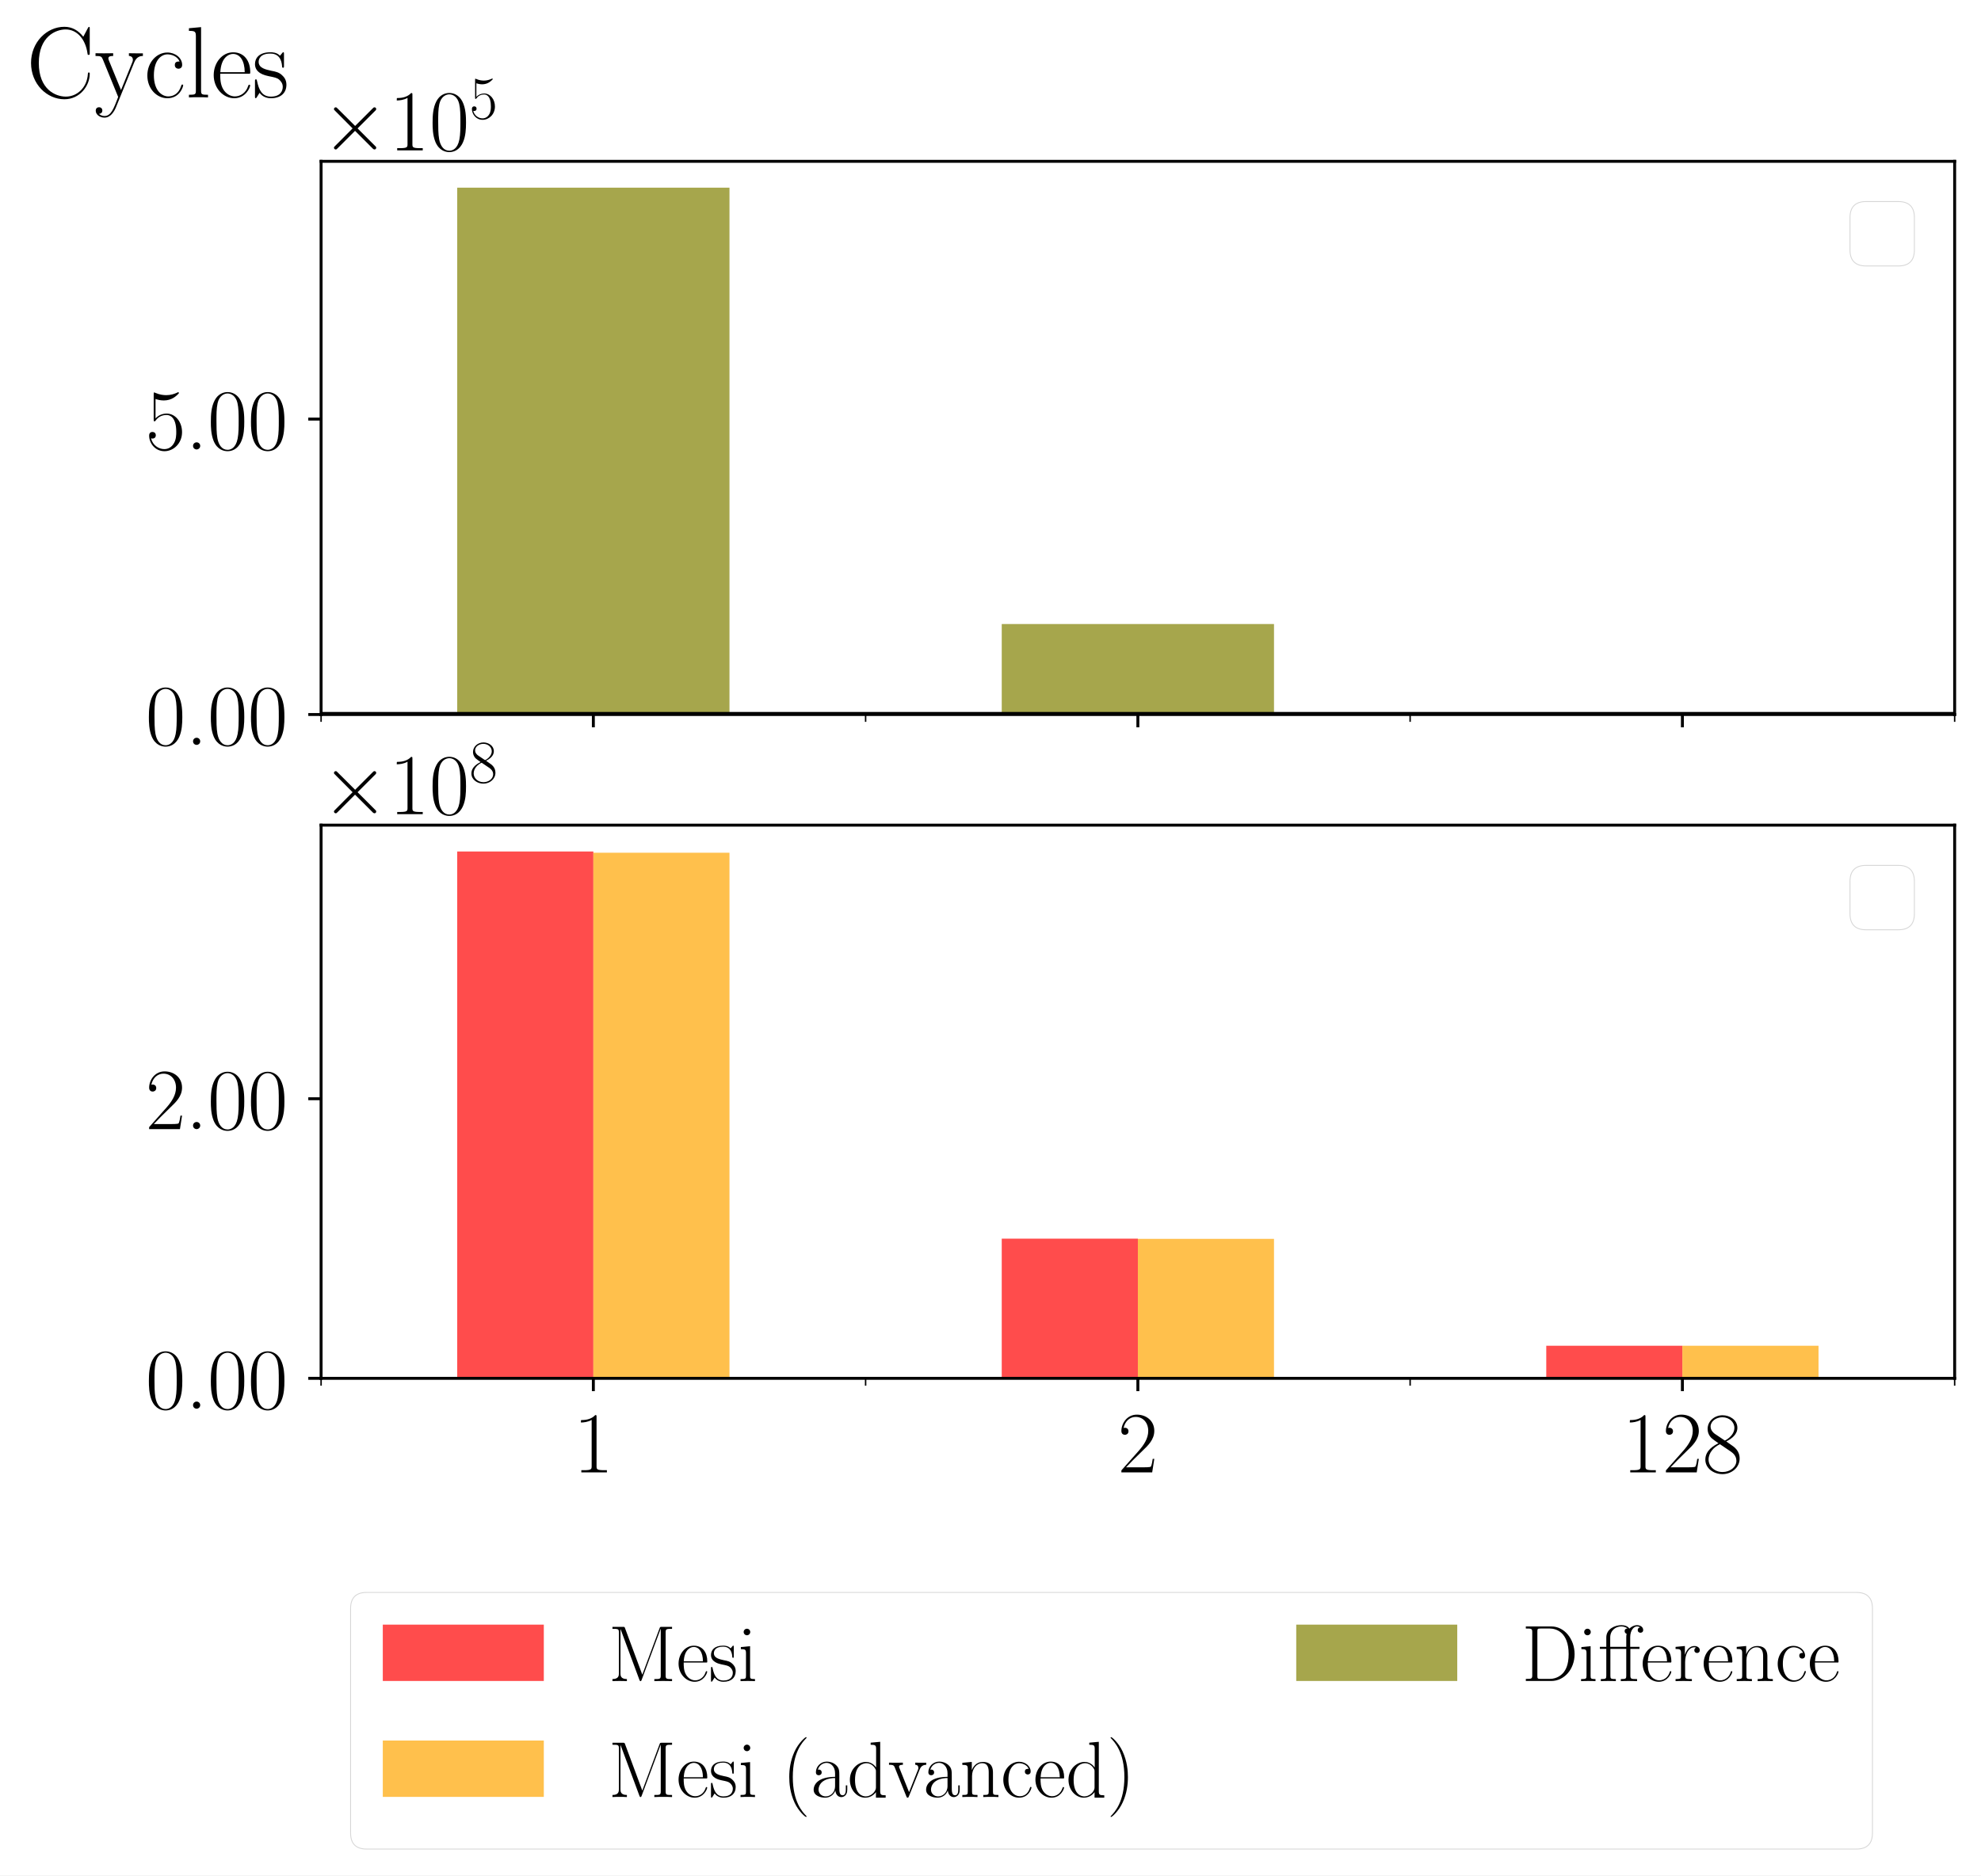
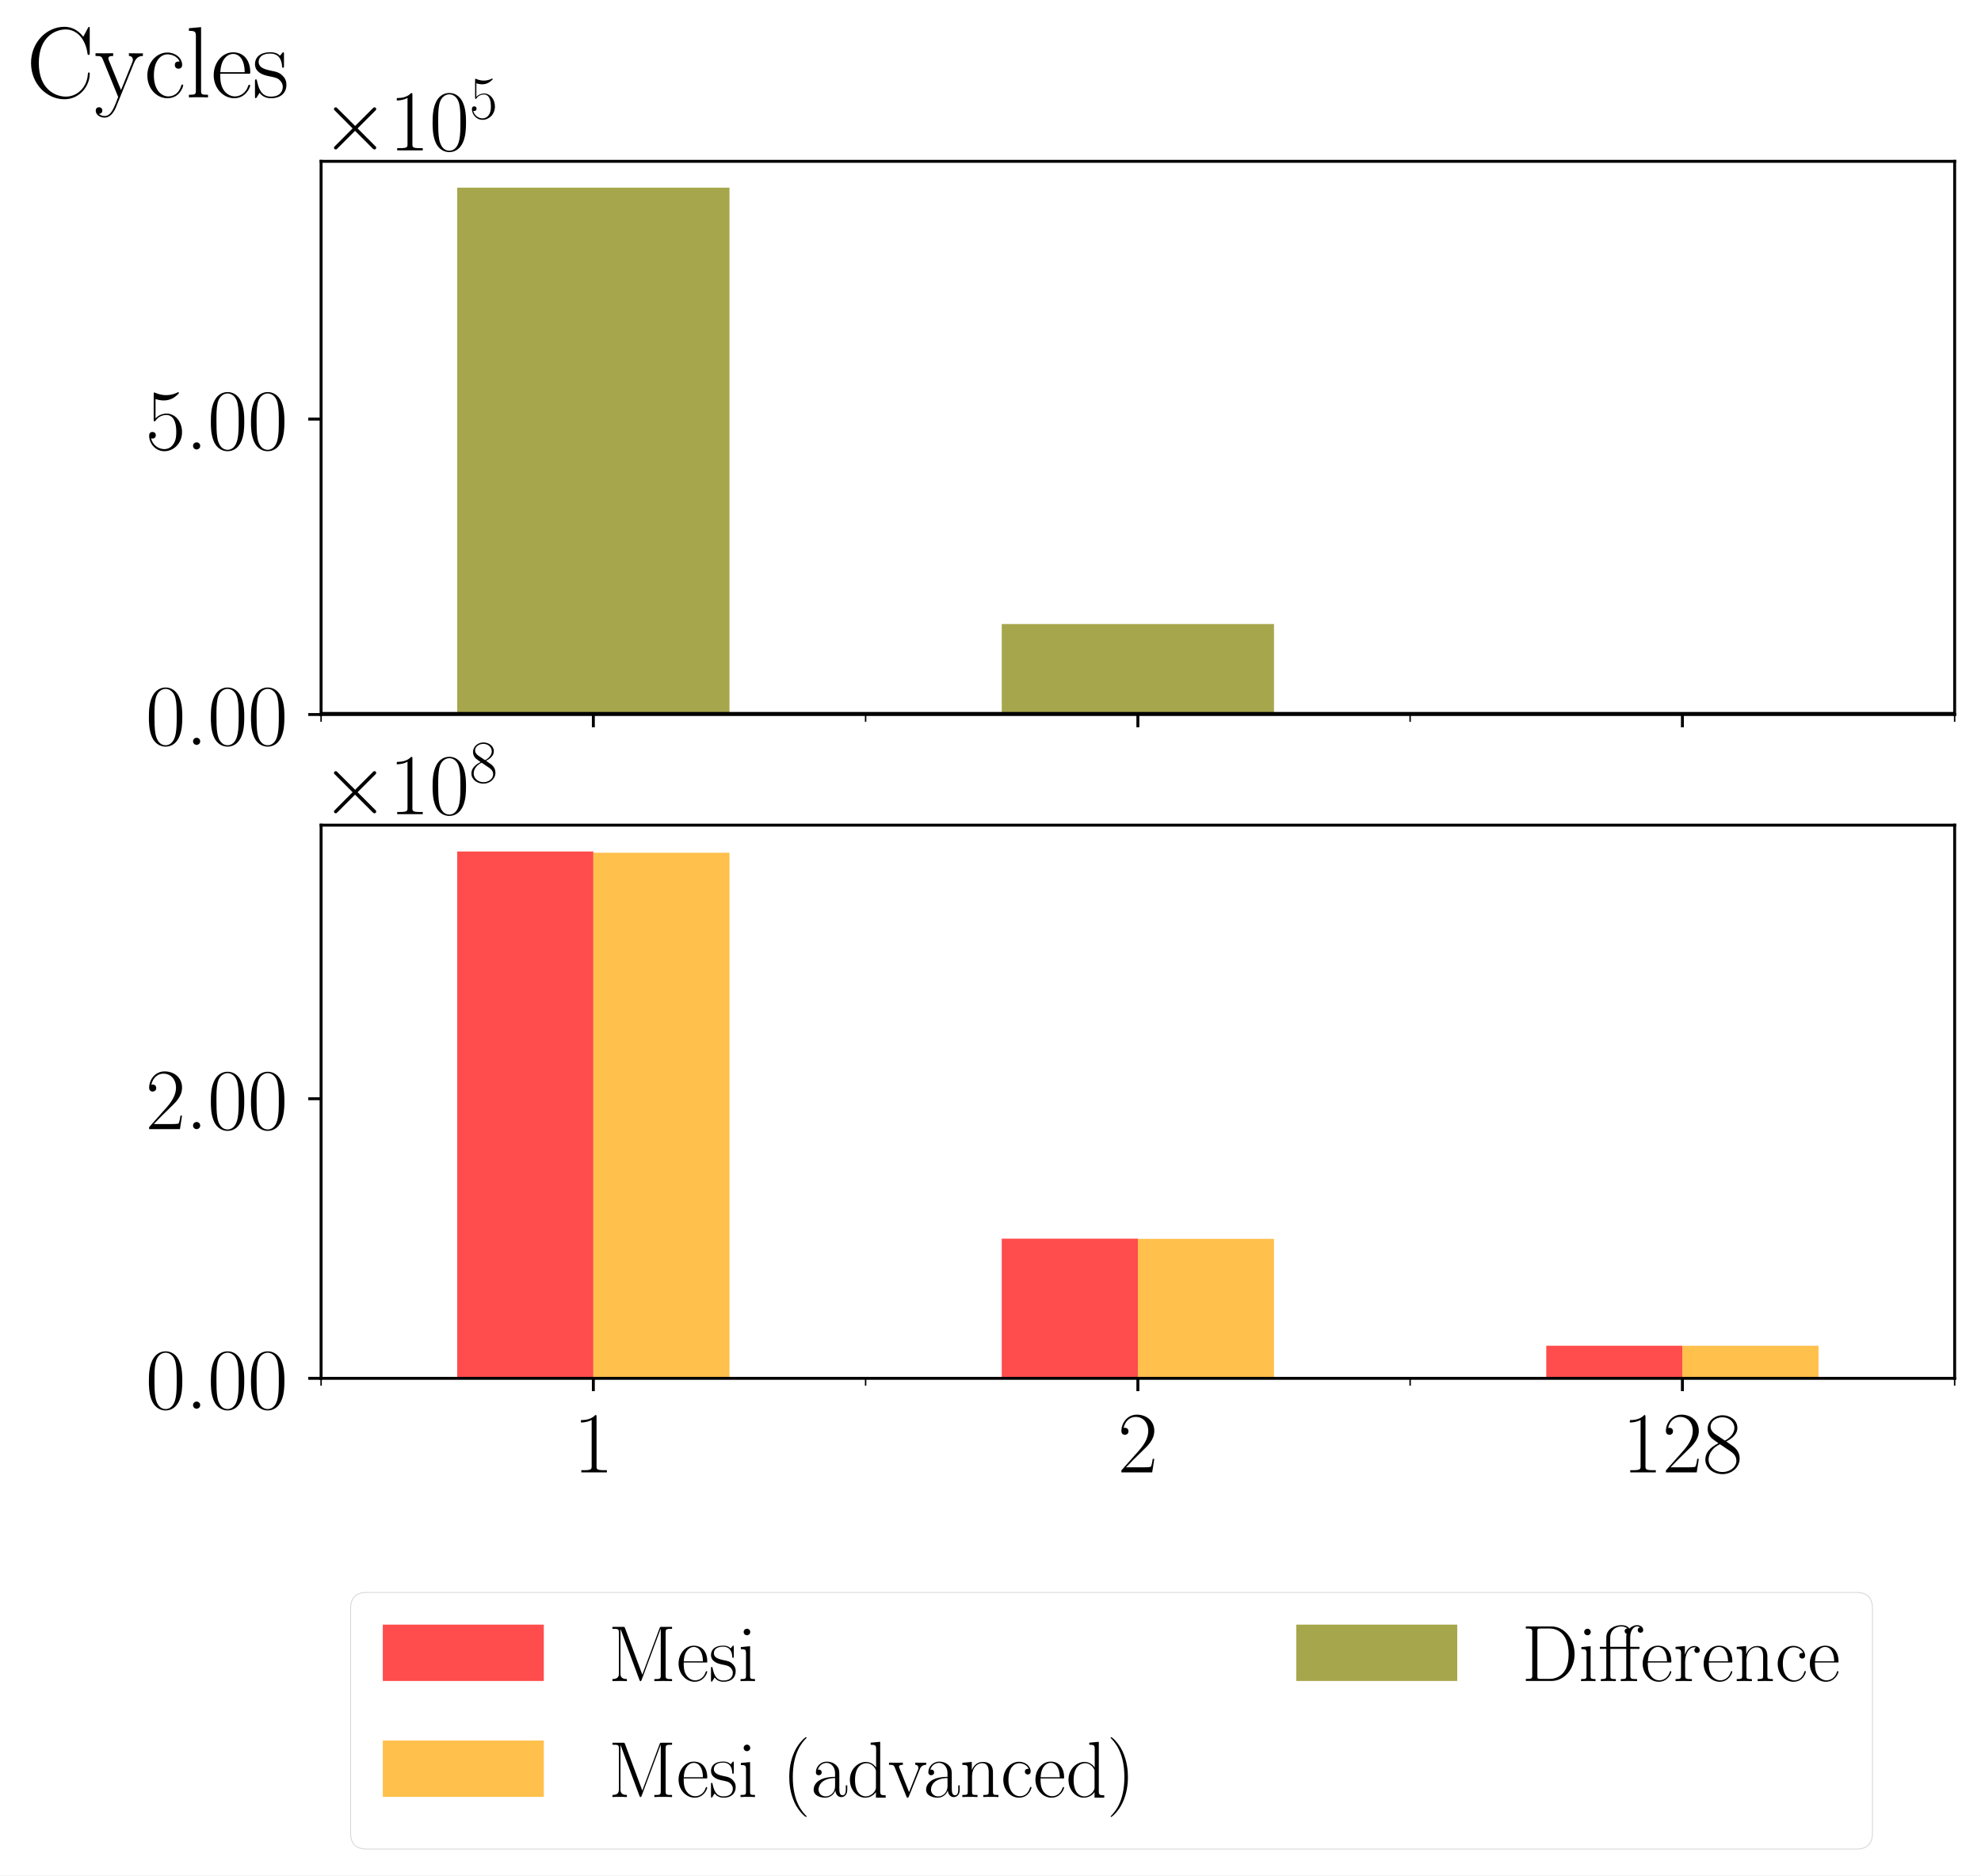
<svg xmlns="http://www.w3.org/2000/svg" xmlns:xlink="http://www.w3.org/1999/xlink" width="541.343pt" height="512.597pt" viewBox="0 0 541.343 512.597" version="1.1">
  <defs>
    <style type="text/css">*{stroke-linejoin: round; stroke-linecap: butt}</style>
  </defs>
  <g id="figure_1">
    <g id="patch_1">
      <path d="M 0 512.597  L 541.343 512.597  L 541.343 0  L 0 0  z " style="fill: #ffffff" />
    </g>
    <g id="axes_1">
      <g id="patch_2">
        <path d="M 87.743 195.294  L 534.143 195.294  L 534.143 44.094  L 87.743 44.094  z " style="fill: #ffffff" />
      </g>
      <g id="patch_3">
-         <path d="M 124.943 195.294  L 199.343 195.294  L 199.343 51.294  L 124.943 51.294  z " clip-path="url(#p67e2051285)" style="fill: #808000; opacity: 0.7" />
+         <path d="M 124.943 195.294  L 199.343 195.294  L 199.343 51.294  L 124.943 51.294  z " clip-path="url(#pd428a29f8a)" style="fill: #808000; opacity: 0.7" />
      </g>
      <g id="patch_4">
-         <path d="M 273.743 195.294  L 348.143 195.294  L 348.143 170.565  L 273.743 170.565  z " clip-path="url(#p67e2051285)" style="fill: #808000; opacity: 0.7" />
+         <path d="M 273.743 195.294  L 348.143 195.294  L 348.143 170.565  L 273.743 170.565  z " clip-path="url(#pd428a29f8a)" style="fill: #808000; opacity: 0.7" />
      </g>
      <g id="patch_5">
-         <path d="M 422.543 195.294  L 496.943 195.294  L 496.943 195.294  L 422.543 195.294  z " clip-path="url(#p67e2051285)" style="fill: #808000; opacity: 0.7" />
+         <path d="M 422.543 195.294  L 496.943 195.294  L 496.943 195.294  L 422.543 195.294  z " clip-path="url(#pd428a29f8a)" style="fill: #808000; opacity: 0.7" />
      </g>
      <g id="matplotlib.axis_1">
        <g id="xtick_1">
          <g id="line2d_1">
            <defs>
-               <path id="mf95d03a213" d="M 0 0  L 0 3.5  " style="stroke: #000000; stroke-width: 0.8" />
-             </defs>
-             <g>
-               <use xlink:href="#mf95d03a213" x="162.143" y="195.294" style="stroke: #000000; stroke-width: 0.8" />
+               <path id="m6dff772351" d="M 0 0  L 0 3.5  " style="stroke: #000000; stroke-width: 0.8" />
+             </defs>
+             <g>
+               <use xlink:href="#m6dff772351" x="162.143" y="195.294" style="stroke: #000000; stroke-width: 0.8" />
            </g>
          </g>
        </g>
        <g id="xtick_2">
          <g id="line2d_2">
            <g>
-               <use xlink:href="#mf95d03a213" x="310.943" y="195.294" style="stroke: #000000; stroke-width: 0.8" />
+               <use xlink:href="#m6dff772351" x="310.943" y="195.294" style="stroke: #000000; stroke-width: 0.8" />
            </g>
          </g>
        </g>
        <g id="xtick_3">
          <g id="line2d_3">
            <g>
-               <use xlink:href="#mf95d03a213" x="459.743" y="195.294" style="stroke: #000000; stroke-width: 0.8" />
+               <use xlink:href="#m6dff772351" x="459.743" y="195.294" style="stroke: #000000; stroke-width: 0.8" />
            </g>
          </g>
        </g>
        <g id="xtick_4">
          <g id="line2d_4">
            <defs>
-               <path id="ma8fddd7efe" d="M 0 0  L 0 2  " style="stroke: #000000; stroke-width: 0.4" />
-             </defs>
-             <g>
-               <use xlink:href="#ma8fddd7efe" x="87.743" y="195.294" style="stroke: #000000; stroke-width: 0.4" />
+               <path id="m1727a6f419" d="M 0 0  L 0 2  " style="stroke: #000000; stroke-width: 0.4" />
+             </defs>
+             <g>
+               <use xlink:href="#m1727a6f419" x="87.743" y="195.294" style="stroke: #000000; stroke-width: 0.4" />
            </g>
          </g>
        </g>
        <g id="xtick_5">
          <g id="line2d_5">
            <g>
-               <use xlink:href="#ma8fddd7efe" x="236.543" y="195.294" style="stroke: #000000; stroke-width: 0.4" />
+               <use xlink:href="#m1727a6f419" x="236.543" y="195.294" style="stroke: #000000; stroke-width: 0.4" />
            </g>
          </g>
        </g>
        <g id="xtick_6">
          <g id="line2d_6">
            <g>
-               <use xlink:href="#ma8fddd7efe" x="385.343" y="195.294" style="stroke: #000000; stroke-width: 0.4" />
+               <use xlink:href="#m1727a6f419" x="385.343" y="195.294" style="stroke: #000000; stroke-width: 0.4" />
            </g>
          </g>
        </g>
        <g id="xtick_7">
          <g id="line2d_7">
            <g>
-               <use xlink:href="#ma8fddd7efe" x="534.143" y="195.294" style="stroke: #000000; stroke-width: 0.4" />
+               <use xlink:href="#m1727a6f419" x="534.143" y="195.294" style="stroke: #000000; stroke-width: 0.4" />
            </g>
          </g>
        </g>
      </g>
      <g id="matplotlib.axis_2">
        <g id="ytick_1">
          <g id="line2d_8">
            <defs>
-               <path id="mf3f4f7db41" d="M 0 0  L -3.5 0  " style="stroke: #000000; stroke-width: 0.8" />
-             </defs>
-             <g>
-               <use xlink:href="#mf3f4f7db41" x="87.743" y="195.294" style="stroke: #000000; stroke-width: 0.8" />
+               <path id="mb33b1e7abb" d="M 0 0  L -3.5 0  " style="stroke: #000000; stroke-width: 0.8" />
+             </defs>
+             <g>
+               <use xlink:href="#mb33b1e7abb" x="87.743" y="195.294" style="stroke: #000000; stroke-width: 0.8" />
            </g>
          </g>
          <g id="text_1">
            <g transform="translate(39.77631 203.5959)scale(0.24 -0.24)">
              <defs>
                <path id="CMR17-30" d="M 2688 2025  C 2688 2416 2682 3080 2413 3591  C 2176 4039 1798 4198 1466 4198  C 1158 4198 768 4058 525 3597  C 269 3118 243 2524 243 2025  C 243 1661 250 1106 448 619  C 723 -39 1216 -128 1466 -128  C 1760 -128 2208 -7 2470 600  C 2662 1042 2688 1559 2688 2025  z M 1466 -26  C 1056 -26 813 325 723 812  C 653 1188 653 1738 653 2096  C 653 2588 653 2997 736 3387  C 858 3929 1216 4096 1466 4096  C 1728 4096 2067 3923 2189 3400  C 2272 3036 2278 2607 2278 2096  C 2278 1680 2278 1169 2202 792  C 2067 95 1690 -26 1466 -26  z " transform="scale(0.015625)" />
                <path id="CMR17-2e" d="M 1062 261  C 1062 420 934 522 800 522  C 672 522 538 420 538 261  C 538 102 666 0 800 0  C 928 0 1062 102 1062 261  z " transform="scale(0.015625)" />
              </defs>
              <use xlink:href="#CMR17-30" transform="scale(0.996264)" />
              <use xlink:href="#CMR17-2e" transform="translate(45.69048 0)scale(0.996264)" />
              <use xlink:href="#CMR17-30" transform="translate(70.56154 0)scale(0.996264)" />
              <use xlink:href="#CMR17-30" transform="translate(116.252 0)scale(0.996264)" />
            </g>
          </g>
        </g>
        <g id="ytick_2">
          <g id="line2d_9">
            <g>
-               <use xlink:href="#mf3f4f7db41" x="87.743" y="114.546" style="stroke: #000000; stroke-width: 0.8" />
+               <use xlink:href="#mb33b1e7abb" x="87.743" y="114.546" style="stroke: #000000; stroke-width: 0.8" />
            </g>
          </g>
          <g id="text_2">
            <g transform="translate(39.77631 122.8484)scale(0.24 -0.24)">
              <defs>
                <path id="CMR17-35" d="M 730 3692  C 794 3666 1056 3584 1325 3584  C 1920 3584 2246 3911 2432 4100  C 2432 4157 2432 4192 2394 4192  C 2387 4192 2374 4192 2323 4163  C 2099 4058 1837 3973 1517 3973  C 1325 3973 1037 3999 723 4139  C 653 4171 640 4171 634 4171  C 602 4171 595 4164 595 4037  L 595 2203  C 595 2089 595 2057 659 2057  C 691 2057 704 2070 736 2114  C 941 2401 1222 2522 1542 2522  C 1766 2522 2246 2382 2246 1289  C 2246 1085 2246 715 2054 421  C 1894 159 1645 25 1370 25  C 947 25 518 320 403 814  C 429 807 480 795 506 795  C 589 795 749 840 749 1038  C 749 1210 627 1280 506 1280  C 358 1280 262 1190 262 1011  C 262 454 704 -128 1382 -128  C 2042 -128 2669 440 2669 1264  C 2669 2030 2170 2624 1549 2624  C 1222 2624 947 2503 730 2274  L 730 3692  z " transform="scale(0.015625)" />
              </defs>
              <use xlink:href="#CMR17-35" transform="scale(0.996264)" />
              <use xlink:href="#CMR17-2e" transform="translate(45.69048 0)scale(0.996264)" />
              <use xlink:href="#CMR17-30" transform="translate(70.56154 0)scale(0.996264)" />
              <use xlink:href="#CMR17-30" transform="translate(116.252 0)scale(0.996264)" />
            </g>
          </g>
        </g>
        <g id="text_3">
          <g transform="translate(7.2 26.5718)scale(0.28 -0.28)">
            <defs>
              <path id="CMR17-43" d="M 3974 4289  C 3974 4403 3968 4410 3930 4410  C 3904 4410 3898 4403 3853 4327  L 3571 3792  C 3258 4187 2874 4416 2381 4416  C 1286 4416 294 3456 294 2148  C 294 826 1286 -128 2387 -128  C 3366 -128 3974 730 3974 1461  C 3974 1524 3974 1550 3917 1550  C 3866 1550 3866 1531 3859 1474  C 3808 585 3168 38 2477 38  C 1824 38 781 495 781 2147  C 781 3805 1843 4250 2464 4250  C 3187 4250 3712 3628 3834 2745  C 3846 2668 3846 2655 3904 2655  C 3974 2655 3974 2668 3974 2783  L 3974 4289  z " transform="scale(0.015625)" />
              <path id="CMR17-79" d="M 2496 2197  C 2656 2586 2944 2586 3034 2586  L 3034 2752  C 2912 2752 2752 2752 2630 2752  C 2496 2752 2285 2752 2157 2758  L 2157 2592  C 2400 2573 2406 2394 2406 2343  C 2406 2280 2394 2248 2362 2171  L 1664 449  L 902 2306  C 870 2382 870 2426 870 2433  C 870 2573 1018 2586 1171 2586  L 1171 2758  C 1018 2752 742 2752 582 2752  C 410 2752 205 2752 64 2758  L 64 2586  C 410 2586 448 2554 531 2350  L 1485 15  C 1197 -738 1030 -1178 627 -1178  C 557 -1178 397 -1159 282 -1044  C 429 -1031 493 -942 493 -833  C 493 -725 416 -629 288 -629  C 147 -629 77 -725 77 -840  C 77 -1095 339 -1280 627 -1280  C 998 -1280 1229 -922 1357 -604  L 2496 2197  z " transform="scale(0.015625)" />
              <path id="CMR17-63" d="M 2234 2240  C 2112 2240 1933 2240 1933 2017  C 1933 1838 2080 1787 2163 1787  C 2208 1787 2394 1807 2394 2024  C 2394 2467 1958 2803 1466 2803  C 787 2803 211 2178 211 1363  C 211 516 813 -64 1466 -64  C 2259 -64 2458 677 2458 748  C 2458 774 2451 793 2406 793  C 2362 793 2355 787 2330 703  C 2163 180 1798 51 1523 51  C 1114 51 621 427 621 1369  C 621 2338 1094 2688 1472 2688  C 1722 2688 2093 2573 2234 2240  z " transform="scale(0.015625)" />
              <path id="CMR17-6c" d="M 979 4396  L 218 4326  L 218 4160  C 595 4160 653 4122 653 3817  L 653 426  C 653 184 627 153 218 153  L 218 -13  C 371 0 653 0 813 0  C 979 0 1261 0 1414 -13  L 1414 153  C 1005 153 979 178 979 426  L 979 4396  z " transform="scale(0.015625)" />
              <path id="CMR17-65" d="M 2438 1472  C 2464 1498 2464 1511 2464 1576  C 2464 2238 2118 2816 1389 2816  C 710 2816 173 2169 173 1383  C 173 551 781 -64 1459 -64  C 2176 -64 2458 607 2458 740  C 2458 784 2419 784 2406 784  C 2362 784 2355 771 2330 696  C 2189 265 1837 51 1504 51  C 1229 51 954 203 781 480  C 582 803 582 1176 582 1472  L 2438 1472  z M 589 1568  C 634 2505 1126 2714 1382 2714  C 1818 2714 2112 2297 2118 1568  L 589 1568  z " transform="scale(0.015625)" />
              <path id="CMR17-73" d="M 1978 2697  C 1978 2813 1971 2819 1933 2819  C 1907 2819 1901 2813 1824 2717  C 1805 2691 1747 2626 1728 2601  C 1523 2819 1235 2819 1126 2819  C 416 2819 160 2447 160 2076  C 160 1498 813 1365 998 1325  C 1402 1243 1542 1217 1677 1101  C 1760 1025 1901 884 1901 654  C 1901 384 1747 38 1158 38  C 602 38 403 460 288 1021  C 269 1110 269 1117 218 1117  C 166 1117 160 1110 160 983  L 160 63  C 160 -51 166 -58 205 -58  C 237 -58 243 -51 275 0  C 314 57 410 211 448 276  C 576 103 800 -64 1158 -64  C 1792 -64 2131 283 2131 784  C 2131 1112 1958 1285 1875 1362  C 1683 1561 1459 1606 1190 1657  C 838 1735 390 1825 390 2217  C 390 2383 480 2737 1126 2737  C 1811 2737 1850 2094 1862 1888  C 1869 1856 1901 1849 1920 1849  C 1978 1849 1978 1869 1978 1978  L 1978 2697  z " transform="scale(0.015625)" />
            </defs>
            <use xlink:href="#CMR17-43" transform="scale(0.996264)" />
            <use xlink:href="#CMR17-79" transform="translate(66.50988 0)scale(0.996264)" />
            <use xlink:href="#CMR17-63" transform="translate(114.8028 0)scale(0.996264)" />
            <use xlink:href="#CMR17-6c" transform="translate(155.2885 0)scale(0.996264)" />
            <use xlink:href="#CMR17-65" transform="translate(180.1595 0)scale(0.996264)" />
            <use xlink:href="#CMR17-73" transform="translate(220.6452 0)scale(0.996264)" />
          </g>
        </g>
        <g id="text_4">
          <g transform="translate(87.7425 41.09368)scale(0.24 -0.24)">
            <defs>
              <path id="CMSY10-2" d="M 2490 1785  L 1210 3059  C 1133 3136 1120 3148 1069 3148  C 1005 3148 941 3091 941 3020  C 941 2976 954 2963 1024 2892  L 2304 1606  L 1024 320  C 954 249 941 236 941 192  C 941 121 1005 64 1069 64  C 1120 64 1133 76 1210 153  L 2483 1427  L 3808 102  C 3821 96 3866 64 3904 64  C 3981 64 4032 121 4032 192  C 4032 204 4032 230 4013 262  C 4006 275 2989 1280 2669 1606  L 3840 2777  C 3872 2816 3968 2899 4000 2937  C 4006 2950 4032 2976 4032 3020  C 4032 3091 3981 3148 3904 3148  C 3853 3148 3827 3123 3757 3052  L 2490 1785  z " transform="scale(0.015625)" />
              <path id="CMR17-31" d="M 1702 4058  C 1702 4192 1696 4192 1606 4192  C 1357 3916 979 3827 621 3827  C 602 3827 570 3827 563 3808  C 557 3795 557 3782 557 3648  C 755 3648 1088 3686 1344 3839  L 1344 461  C 1344 236 1331 160 781 160  L 589 160  L 589 0  C 896 0 1216 0 1523 0  C 1830 0 2150 0 2458 0  L 2458 160  L 2266 160  C 1715 160 1702 230 1702 458  L 1702 4058  z " transform="scale(0.015625)" />
            </defs>
            <use xlink:href="#CMSY10-2" transform="scale(0.996264)" />
            <use xlink:href="#CMR17-31" transform="translate(77.48747 0)scale(0.996264)" />
            <use xlink:href="#CMR17-30" transform="translate(123.1779 0)scale(0.996264)" />
            <use xlink:href="#CMR17-35" transform="translate(168.8684 36.15364)scale(0.697382)" />
          </g>
        </g>
      </g>
      <g id="line2d_10">
-         <path d="M 87.743 195.294  L 534.143 195.294  " clip-path="url(#p67e2051285)" style="fill: none; stroke: #000000; stroke-width: 1.4; stroke-linecap: square" />
+         <path d="M 87.743 195.294  L 534.143 195.294  " clip-path="url(#pd428a29f8a)" style="fill: none; stroke: #000000; stroke-width: 1.4; stroke-linecap: square" />
      </g>
      <g id="patch_6">
        <path d="M 87.743 195.294  L 87.743 44.094  " style="fill: none; stroke: #000000; stroke-width: 0.8; stroke-linejoin: miter; stroke-linecap: square" />
      </g>
      <g id="patch_7">
        <path d="M 534.143 195.294  L 534.143 44.094  " style="fill: none; stroke: #000000; stroke-width: 0.8; stroke-linejoin: miter; stroke-linecap: square" />
      </g>
      <g id="patch_8">
        <path d="M 87.743 195.294  L 534.143 195.294  " style="fill: none; stroke: #000000; stroke-width: 0.8; stroke-linejoin: miter; stroke-linecap: square" />
      </g>
      <g id="patch_9">
        <path d="M 87.743 44.094  L 534.143 44.094  " style="fill: none; stroke: #000000; stroke-width: 0.8; stroke-linejoin: miter; stroke-linecap: square" />
      </g>
-       <g id="legend_1">
-         <g id="patch_10">
-           <path d="M 509.943 72.694  L 518.743 72.694  Q 523.143 72.694 523.143 68.294  L 523.143 59.494  Q 523.143 55.094 518.743 55.094  L 509.943 55.094  Q 505.543 55.094 505.543 59.494  L 505.543 68.294  Q 505.543 72.694 509.943 72.694  z " style="fill: #ffffff; opacity: 0.8; stroke: #cccccc; stroke-width: 0.24; stroke-linejoin: miter" />
-         </g>
-       </g>
    </g>
    <g id="axes_2">
+       <g id="patch_10">
+         <path d="M 87.743 376.734  L 534.143 376.734  L 534.143 225.534  L 87.743 225.534  z " style="fill: #ffffff" />
+       </g>
      <g id="patch_11">
-         <path d="M 87.743 376.734  L 534.143 376.734  L 534.143 225.534  L 87.743 225.534  z " style="fill: #ffffff" />
+         <path d="M 124.943 376.734  L 162.143 376.734  L 162.143 232.734  L 124.943 232.734  z " clip-path="url(#pa1cfcde1c3)" style="fill: #ff0000; opacity: 0.7" />
      </g>
      <g id="patch_12">
-         <path d="M 124.943 376.734  L 162.143 376.734  L 162.143 232.734  L 124.943 232.734  z " clip-path="url(#p22104ea645)" style="fill: #ff0000; opacity: 0.7" />
+         <path d="M 273.743 376.734  L 310.943 376.734  L 310.943 338.554  L 273.743 338.554  z " clip-path="url(#pa1cfcde1c3)" style="fill: #ff0000; opacity: 0.7" />
      </g>
      <g id="patch_13">
-         <path d="M 273.743 376.734  L 310.943 376.734  L 310.943 338.554  L 273.743 338.554  z " clip-path="url(#p22104ea645)" style="fill: #ff0000; opacity: 0.7" />
+         <path d="M 422.543 376.734  L 459.743 376.734  L 459.743 367.828  L 422.543 367.828  z " clip-path="url(#pa1cfcde1c3)" style="fill: #ff0000; opacity: 0.7" />
      </g>
      <g id="patch_14">
-         <path d="M 422.543 376.734  L 459.743 376.734  L 459.743 367.828  L 422.543 367.828  z " clip-path="url(#p22104ea645)" style="fill: #ff0000; opacity: 0.7" />
+         <path d="M 162.143 376.734  L 199.343 376.734  L 199.343 233.074  L 162.143 233.074  z " clip-path="url(#pa1cfcde1c3)" style="fill: #ffa500; opacity: 0.7" />
      </g>
      <g id="patch_15">
-         <path d="M 162.143 376.734  L 199.343 376.734  L 199.343 233.074  L 162.143 233.074  z " clip-path="url(#p22104ea645)" style="fill: #ffa500; opacity: 0.7" />
+         <path d="M 310.943 376.734  L 348.143 376.734  L 348.143 338.613  L 310.943 338.613  z " clip-path="url(#pa1cfcde1c3)" style="fill: #ffa500; opacity: 0.7" />
      </g>
      <g id="patch_16">
-         <path d="M 310.943 376.734  L 348.143 376.734  L 348.143 338.613  L 310.943 338.613  z " clip-path="url(#p22104ea645)" style="fill: #ffa500; opacity: 0.7" />
-       </g>
-       <g id="patch_17">
-         <path d="M 459.743 376.734  L 496.943 376.734  L 496.943 367.828  L 459.743 367.828  z " clip-path="url(#p22104ea645)" style="fill: #ffa500; opacity: 0.7" />
+         <path d="M 459.743 376.734  L 496.943 376.734  L 496.943 367.828  L 459.743 367.828  z " clip-path="url(#pa1cfcde1c3)" style="fill: #ffa500; opacity: 0.7" />
      </g>
      <g id="matplotlib.axis_3">
        <g id="xtick_8">
          <g id="line2d_11">
            <g>
-               <use xlink:href="#mf95d03a213" x="162.143" y="376.734" style="stroke: #000000; stroke-width: 0.8" />
+               <use xlink:href="#m6dff772351" x="162.143" y="376.734" style="stroke: #000000; stroke-width: 0.8" />
            </g>
          </g>
          <g id="text_5">
            <g transform="translate(156.6596 402.4381)scale(0.24 -0.24)">
              <use xlink:href="#CMR17-31" transform="scale(0.996264)" />
            </g>
          </g>
        </g>
        <g id="xtick_9">
          <g id="line2d_12">
            <g>
-               <use xlink:href="#mf95d03a213" x="310.943" y="376.734" style="stroke: #000000; stroke-width: 0.8" />
+               <use xlink:href="#m6dff772351" x="310.943" y="376.734" style="stroke: #000000; stroke-width: 0.8" />
            </g>
          </g>
          <g id="text_6">
            <g transform="translate(305.4596 402.4381)scale(0.24 -0.24)">
              <defs>
                <path id="CMR17-32" d="M 2669 989  L 2554 989  C 2490 536 2438 459 2413 420  C 2381 369 1920 369 1830 369  L 602 369  C 832 619 1280 1072 1824 1597  C 2214 1967 2669 2402 2669 3035  C 2669 3790 2067 4224 1395 4224  C 691 4224 262 3604 262 3030  C 262 2780 448 2748 525 2748  C 589 2748 781 2787 781 3010  C 781 3207 614 3264 525 3264  C 486 3264 448 3258 422 3245  C 544 3790 915 4058 1306 4058  C 1862 4058 2227 3617 2227 3035  C 2227 2479 1901 2000 1536 1584  L 262 146  L 262 0  L 2515 0  L 2669 989  z " transform="scale(0.015625)" />
              </defs>
              <use xlink:href="#CMR17-32" transform="scale(0.996264)" />
            </g>
          </g>
        </g>
        <g id="xtick_10">
          <g id="line2d_13">
            <g>
-               <use xlink:href="#mf95d03a213" x="459.743" y="376.734" style="stroke: #000000; stroke-width: 0.8" />
+               <use xlink:href="#m6dff772351" x="459.743" y="376.734" style="stroke: #000000; stroke-width: 0.8" />
            </g>
          </g>
          <g id="text_7">
            <g transform="translate(443.2939 402.4381)scale(0.24 -0.24)">
              <defs>
                <path id="CMR17-38" d="M 1741 2264  C 2144 2467 2554 2773 2554 3263  C 2554 3841 1990 4179 1472 4179  C 890 4179 378 3759 378 3180  C 378 3021 416 2747 666 2505  C 730 2442 998 2251 1171 2130  C 883 1983 211 1634 211 934  C 211 279 838 -128 1459 -128  C 2144 -128 2720 362 2720 1010  C 2720 1590 2330 1857 2074 2029  L 1741 2264  z M 902 2822  C 851 2854 595 3051 595 3351  C 595 3739 998 4032 1459 4032  C 1965 4032 2336 3676 2336 3262  C 2336 2669 1670 2331 1638 2331  C 1632 2331 1626 2331 1574 2370  L 902 2822  z M 2080 1519  C 2176 1449 2483 1240 2483 851  C 2483 381 2010 25 1472 25  C 890 25 448 438 448 940  C 448 1443 838 1862 1280 2060  L 2080 1519  z " transform="scale(0.015625)" />
              </defs>
              <use xlink:href="#CMR17-31" transform="scale(0.996264)" />
              <use xlink:href="#CMR17-32" transform="translate(45.69048 0)scale(0.996264)" />
              <use xlink:href="#CMR17-38" transform="translate(91.38095 0)scale(0.996264)" />
            </g>
          </g>
        </g>
        <g id="xtick_11">
          <g id="line2d_14">
            <g>
-               <use xlink:href="#ma8fddd7efe" x="87.743" y="376.734" style="stroke: #000000; stroke-width: 0.4" />
+               <use xlink:href="#m1727a6f419" x="87.743" y="376.734" style="stroke: #000000; stroke-width: 0.4" />
            </g>
          </g>
        </g>
        <g id="xtick_12">
          <g id="line2d_15">
            <g>
-               <use xlink:href="#ma8fddd7efe" x="236.543" y="376.734" style="stroke: #000000; stroke-width: 0.4" />
+               <use xlink:href="#m1727a6f419" x="236.543" y="376.734" style="stroke: #000000; stroke-width: 0.4" />
            </g>
          </g>
        </g>
        <g id="xtick_13">
          <g id="line2d_16">
            <g>
-               <use xlink:href="#ma8fddd7efe" x="385.343" y="376.734" style="stroke: #000000; stroke-width: 0.4" />
+               <use xlink:href="#m1727a6f419" x="385.343" y="376.734" style="stroke: #000000; stroke-width: 0.4" />
            </g>
          </g>
        </g>
        <g id="xtick_14">
          <g id="line2d_17">
            <g>
-               <use xlink:href="#ma8fddd7efe" x="534.143" y="376.734" style="stroke: #000000; stroke-width: 0.4" />
+               <use xlink:href="#m1727a6f419" x="534.143" y="376.734" style="stroke: #000000; stroke-width: 0.4" />
            </g>
          </g>
        </g>
      </g>
      <g id="matplotlib.axis_4">
        <g id="ytick_3">
          <g id="line2d_18">
            <g>
-               <use xlink:href="#mf3f4f7db41" x="87.743" y="376.734" style="stroke: #000000; stroke-width: 0.8" />
+               <use xlink:href="#mb33b1e7abb" x="87.743" y="376.734" style="stroke: #000000; stroke-width: 0.8" />
            </g>
          </g>
          <g id="text_8">
            <g transform="translate(39.77631 385.0359)scale(0.24 -0.24)">
              <use xlink:href="#CMR17-30" transform="scale(0.996264)" />
              <use xlink:href="#CMR17-2e" transform="translate(45.69048 0)scale(0.996264)" />
              <use xlink:href="#CMR17-30" transform="translate(70.56154 0)scale(0.996264)" />
              <use xlink:href="#CMR17-30" transform="translate(116.252 0)scale(0.996264)" />
            </g>
          </g>
        </g>
        <g id="ytick_4">
          <g id="line2d_19">
            <g>
-               <use xlink:href="#mf3f4f7db41" x="87.743" y="300.317" style="stroke: #000000; stroke-width: 0.8" />
+               <use xlink:href="#mb33b1e7abb" x="87.743" y="300.317" style="stroke: #000000; stroke-width: 0.8" />
            </g>
          </g>
          <g id="text_9">
            <g transform="translate(39.77631 308.6197)scale(0.24 -0.24)">
              <use xlink:href="#CMR17-32" transform="scale(0.996264)" />
              <use xlink:href="#CMR17-2e" transform="translate(45.69048 0)scale(0.996264)" />
              <use xlink:href="#CMR17-30" transform="translate(70.56154 0)scale(0.996264)" />
              <use xlink:href="#CMR17-30" transform="translate(116.252 0)scale(0.996264)" />
            </g>
          </g>
        </g>
        <g id="text_10">
          <g transform="translate(87.7425 222.5337)scale(0.24 -0.24)">
            <use xlink:href="#CMSY10-2" transform="scale(0.996264)" />
            <use xlink:href="#CMR17-31" transform="translate(77.48747 0)scale(0.996264)" />
            <use xlink:href="#CMR17-30" transform="translate(123.1779 0)scale(0.996264)" />
            <use xlink:href="#CMR17-38" transform="translate(168.8684 36.15364)scale(0.697382)" />
          </g>
        </g>
      </g>
+       <g id="patch_17">
+         <path d="M 87.743 376.734  L 87.743 225.534  " style="fill: none; stroke: #000000; stroke-width: 0.8; stroke-linejoin: miter; stroke-linecap: square" />
+       </g>
      <g id="patch_18">
-         <path d="M 87.743 376.734  L 87.743 225.534  " style="fill: none; stroke: #000000; stroke-width: 0.8; stroke-linejoin: miter; stroke-linecap: square" />
+         <path d="M 534.143 376.734  L 534.143 225.534  " style="fill: none; stroke: #000000; stroke-width: 0.8; stroke-linejoin: miter; stroke-linecap: square" />
      </g>
      <g id="patch_19">
-         <path d="M 534.143 376.734  L 534.143 225.534  " style="fill: none; stroke: #000000; stroke-width: 0.8; stroke-linejoin: miter; stroke-linecap: square" />
+         <path d="M 87.743 376.734  L 534.143 376.734  " style="fill: none; stroke: #000000; stroke-width: 0.8; stroke-linejoin: miter; stroke-linecap: square" />
      </g>
      <g id="patch_20">
-         <path d="M 87.743 376.734  L 534.143 376.734  " style="fill: none; stroke: #000000; stroke-width: 0.8; stroke-linejoin: miter; stroke-linecap: square" />
-       </g>
+         <path d="M 87.743 225.534  L 534.143 225.534  " style="fill: none; stroke: #000000; stroke-width: 0.8; stroke-linejoin: miter; stroke-linecap: square" />
+       </g>
+     </g>
+     <g id="legend_1">
      <g id="patch_21">
-         <path d="M 87.743 225.534  L 534.143 225.534  " style="fill: none; stroke: #000000; stroke-width: 0.8; stroke-linejoin: miter; stroke-linecap: square" />
-       </g>
-       <g id="legend_2">
-         <g id="patch_22">
-           <path d="M 509.943 254.134  L 518.743 254.134  Q 523.143 254.134 523.143 249.734  L 523.143 240.934  Q 523.143 236.534 518.743 236.534  L 509.943 236.534  Q 505.543 236.534 505.543 240.934  L 505.543 249.734  Q 505.543 254.134 509.943 254.134  z " style="fill: #ffffff; opacity: 0.8; stroke: #cccccc; stroke-width: 0.24; stroke-linejoin: miter" />
-         </g>
-       </g>
-     </g>
-     <g id="legend_3">
-       <g id="patch_23">
        <path d="M 100.205 505.397  L 507.28 505.397  Q 511.68 505.397 511.68 500.997  L 511.68 439.654  Q 511.68 435.254 507.28 435.254  L 100.205 435.254  Q 95.805 435.254 95.805 439.654  L 95.805 500.997  Q 95.805 505.397 100.205 505.397  z " style="fill: #ffffff; opacity: 0.8; stroke: #cccccc; stroke-width: 0.24; stroke-linejoin: miter" />
      </g>
-       <g id="patch_24">
+       <g id="patch_22">
        <path d="M 104.605 459.454  L 148.605 459.454  L 148.605 444.054  L 104.605 444.054  z " style="fill: #ff0000; opacity: 0.7" />
      </g>
      <g id="text_11">
        <g transform="translate(166.2055 459.4537)scale(0.22 -0.22)">
          <defs>
            <path id="CMR17-4d" d="M 1338 4224  C 1299 4320 1293 4320 1158 4320  L 339 4320  L 339 4160  C 781 4160 851 4160 851 3875  L 851 610  C 851 451 851 153 339 153  L 339 -13  C 486 0 755 0 915 0  C 1075 0 1344 0 1491 -13  L 1491 153  C 979 153 979 451 979 610  L 979 4135  L 986 4135  L 2490 89  C 2515 25 2528 -13 2579 -13  C 2630 -13 2643 25 2669 89  L 4186 4166  L 4192 4166  L 4192 438  C 4192 153 4122 153 3680 153  L 3680 -13  C 3853 0 4198 0 4384 0  C 4570 0 4922 0 5094 -13  L 5094 153  C 4653 153 4582 153 4582 438  L 4582 3875  C 4582 4160 4653 4160 5094 4160  L 5094 4320  L 4282 4320  C 4147 4320 4141 4314 4102 4218  L 2720 502  L 1338 4224  z " transform="scale(0.015625)" />
            <path id="CMR17-69" d="M 992 3909  C 992 4049 877 4170 730 4170  C 589 4170 467 4056 467 3909  C 467 3769 582 3648 730 3648  C 870 3648 992 3763 992 3909  z M 243 2706  L 243 2541  C 602 2541 653 2502 653 2197  L 653 427  C 653 184 627 153 218 153  L 218 -13  C 371 0 646 0 806 0  C 960 0 1222 0 1370 -13  L 1370 153  C 992 153 979 191 979 420  L 979 2776  L 243 2706  z " transform="scale(0.015625)" />
          </defs>
          <use xlink:href="#CMR17-4d" transform="scale(0.996264)" />
          <use xlink:href="#CMR17-65" transform="translate(84.68694 0)scale(0.996264)" />
          <use xlink:href="#CMR17-73" transform="translate(125.1726 0)scale(0.996264)" />
          <use xlink:href="#CMR17-69" transform="translate(160.9739 0)scale(0.996264)" />
        </g>
      </g>
-       <g id="patch_25">
+       <g id="patch_23">
        <path d="M 104.605 491.135  L 148.605 491.135  L 148.605 475.735  L 104.605 475.735  z " style="fill: #ffa500; opacity: 0.7" />
      </g>
      <g id="text_12">
        <g transform="translate(166.2055 491.1355)scale(0.22 -0.22)">
          <defs>
            <path id="CMR17-28" d="M 1958 -1561  C 1958 -1555 1958 -1542 1939 -1523  C 1645 -1224 858 -407 858 1581  C 858 3569 1632 4379 1946 4697  C 1946 4704 1958 4717 1958 4736  C 1958 4755 1939 4768 1914 4768  C 1843 4768 1299 4296 986 3594  C 666 2887 576 2199 576 1588  C 576 1128 621 351 1005 -471  C 1312 -1135 1837 -1600 1914 -1600  C 1946 -1600 1958 -1587 1958 -1561  z " transform="scale(0.015625)" />
            <path id="CMR17-61" d="M 2304 1653  C 2304 2072 2304 2294 2035 2543  C 1798 2752 1523 2816 1306 2816  C 800 2816 435 2407 435 1971  C 435 1728 627 1728 666 1728  C 749 1728 896 1778 896 1954  C 896 2112 774 2181 666 2181  C 640 2181 608 2174 589 2168  C 723 2592 1069 2714 1293 2714  C 1613 2714 1965 2429 1965 1885  L 1965 1600  C 1587 1600 1133 1549 774 1357  C 371 1133 256 813 256 570  C 256 77 832 -64 1171 -64  C 1523 -64 1850 139 1990 511  C 2003 233 2182 -18 2464 -18  C 2598 -18 2938 70 2938 567  L 2938 920  L 2822 920  L 2822 562  C 2822 178 2650 128 2566 128  C 2304 128 2304 458 2304 738  L 2304 1653  z M 1965 870  C 1965 317 1568 38 1216 38  C 896 38 646 275 646 570  C 646 761 730 1100 1101 1305  C 1408 1478 1760 1504 1965 1504  L 1965 870  z " transform="scale(0.015625)" />
            <path id="CMR17-64" d="M 1869 4326  L 1869 4160  C 2246 4160 2304 4122 2304 3820  L 2304 2345  C 2278 2377 2016 2790 1498 2790  C 845 2790 211 2208 211 1364  C 211 525 806 -64 1434 -64  C 1978 -64 2259 337 2291 380  L 2291 -63  L 3066 -63  L 3066 128  C 2688 128 2630 166 2630 473  L 2630 4396  L 1869 4326  z M 2291 755  C 2291 563 2176 390 2029 262  C 1811 70 1594 38 1472 38  C 1286 38 621 134 621 1356  C 621 2612 1363 2688 1530 2688  C 1824 2688 2061 2522 2208 2291  C 2291 2157 2291 2138 2291 2023  L 2291 755  z " transform="scale(0.015625)" />
            <path id="CMR17-76" d="M 2502 2163  C 2560 2304 2662 2560 3034 2560  L 3034 2726  C 2912 2726 2752 2726 2630 2726  C 2496 2726 2285 2726 2157 2732  L 2157 2566  C 2317 2553 2406 2477 2406 2311  C 2406 2253 2406 2240 2368 2151  L 1664 377  L 902 2286  C 864 2369 864 2381 864 2407  C 864 2560 1075 2560 1171 2560  L 1171 2732  C 1018 2726 736 2726 576 2726  C 403 2726 205 2726 64 2732  L 64 2560  C 307 2560 442 2560 518 2362  L 1446 44  C 1485 -51 1491 -64 1549 -64  C 1606 -64 1613 -51 1651 44  L 2502 2163  z " transform="scale(0.015625)" />
            <path id="CMR17-6e" d="M 2656 1933  C 2656 2259 2592 2790 1837 2790  C 1331 2790 1069 2400 973 2144  L 966 2144  L 966 2790  L 211 2720  L 211 2554  C 589 2554 646 2515 646 2208  L 646 428  C 646 184 621 153 211 153  L 211 -13  C 365 0 646 0 813 0  C 979 0 1267 0 1421 -13  L 1421 153  C 1011 153 986 178 986 428  L 986 1658  C 986 2247 1344 2688 1792 2688  C 2266 2688 2317 2266 2317 1958  L 2317 428  C 2317 184 2291 153 1882 153  L 1882 -13  C 2035 0 2317 0 2483 0  C 2650 0 2938 0 3091 -13  L 3091 153  C 2682 153 2656 178 2656 428  L 2656 1933  z " transform="scale(0.015625)" />
            <path id="CMR17-29" d="M 1683 1581  C 1683 2040 1638 2817 1254 3639  C 947 4303 422 4768 346 4768  C 326 4768 301 4761 301 4729  C 301 4717 307 4710 314 4697  C 621 4378 1402 3568 1402 1584  C 1402 -407 627 -1217 314 -1537  C 307 -1549 301 -1556 301 -1568  C 301 -1600 326 -1600 346 -1600  C 416 -1600 960 -1128 1274 -426  C 1594 281 1683 969 1683 1581  z " transform="scale(0.015625)" />
          </defs>
          <use xlink:href="#CMR17-4d" transform="scale(0.996264)" />
          <use xlink:href="#CMR17-65" transform="translate(84.68694 0)scale(0.996264)" />
          <use xlink:href="#CMR17-73" transform="translate(125.1726 0)scale(0.996264)" />
          <use xlink:href="#CMR17-69" transform="translate(160.9739 0)scale(0.996264)" />
          <use xlink:href="#CMR17-28" transform="translate(215.921 0)scale(0.996264)" />
          <use xlink:href="#CMR17-61" transform="translate(251.2017 0)scale(0.996264)" />
          <use xlink:href="#CMR17-64" transform="translate(296.8922 0)scale(0.996264)" />
          <use xlink:href="#CMR17-76" transform="translate(347.7876 0)scale(0.996264)" />
          <use xlink:href="#CMR17-61" transform="translate(390.8757 0)scale(0.996264)" />
          <use xlink:href="#CMR17-6e" transform="translate(436.5662 0)scale(0.996264)" />
          <use xlink:href="#CMR17-63" transform="translate(487.4615 0)scale(0.996264)" />
          <use xlink:href="#CMR17-65" transform="translate(527.9472 0)scale(0.996264)" />
          <use xlink:href="#CMR17-64" transform="translate(568.4328 0)scale(0.996264)" />
          <use xlink:href="#CMR17-29" transform="translate(619.3282 0)scale(0.996264)" />
        </g>
      </g>
-       <g id="patch_26">
+       <g id="patch_24">
        <path d="M 354.219 459.454  L 398.219 459.454  L 398.219 444.054  L 354.219 444.054  z " style="fill: #808000; opacity: 0.7" />
      </g>
      <g id="text_13">
        <g transform="translate(415.8194 459.4537)scale(0.22 -0.22)">
          <defs>
            <path id="CMR17-44" d="M 333 4352  L 333 4186  C 774 4186 845 4186 845 3900  L 845 452  C 845 166 774 166 333 166  L 333 0  L 2368 0  C 3398 0 4224 943 4224 2141  C 4224 3346 3411 4352 2368 4352  L 333 4352  z M 1523 166  C 1267 166 1254 197 1254 414  L 1254 3938  C 1254 4155 1267 4186 1523 4186  L 2240 4186  C 2771 4186 3750 3874 3750 2141  C 3750 1242 3488 879 3366 707  C 3213 510 2848 166 2240 166  L 1523 166  z " transform="scale(0.015625)" />
            <path id="CMR17-b" d="M 2554 2560  L 3283 2560  L 3283 2725  L 2541 2725  L 2541 3494  C 2541 4022 2810 4352 3085 4352  C 3168 4352 3264 4327 3328 4282  C 3277 4269 3142 4225 3142 4067  C 3142 3901 3270 3850 3360 3850  C 3450 3850 3578 3901 3578 4067  C 3578 4308 3347 4454 3091 4454  C 2842 4454 2637 4333 2477 4181  C 2330 4390 2086 4454 1837 4454  C 1338 4454 634 4168 634 3469  L 634 2725  L 122 2725  L 122 2560  L 634 2560  L 634 427  C 634 184 608 153 198 153  L 198 -13  C 352 0 634 0 794 0  C 960 0 1242 0 1395 -13  L 1395 153  C 986 153 960 178 960 427  L 960 2560  L 2227 2560  L 2227 427  C 2227 184 2202 153 1792 153  L 1792 -13  C 1946 0 2240 0 2406 0  C 2592 0 2918 0 3091 -13  L 3091 153  C 2630 153 2554 153 2554 439  L 2554 2560  z M 947 2725  L 947 3469  C 947 4047 1395 4352 1824 4352  C 1920 4352 2170 4332 2323 4187  C 2208 4187 2099 4136 2099 3977  C 2099 3812 2246 3767 2259 3767  C 2227 3652 2227 3526 2227 3481  L 2227 2725  L 947 2725  z " transform="scale(0.015625)" />
            <path id="CMR17-72" d="M 960 1497  C 960 2112 1222 2688 1702 2688  C 1747 2688 1792 2682 1837 2662  C 1837 2662 1696 2617 1696 2452  C 1696 2298 1818 2234 1914 2234  C 1990 2234 2131 2279 2131 2458  C 2131 2663 1926 2790 1709 2790  C 1222 2790 1011 2317 947 2093  L 941 2093  L 941 2790  L 198 2720  L 198 2554  C 576 2554 634 2515 634 2208  L 634 428  C 634 184 608 153 198 153  L 198 -13  C 352 0 646 0 813 0  C 998 0 1325 0 1498 -13  L 1498 153  C 1037 153 960 153 960 440  L 960 1497  z " transform="scale(0.015625)" />
          </defs>
          <use xlink:href="#CMR17-44" transform="scale(0.996264)" />
          <use xlink:href="#CMR17-69" transform="translate(70.39356 0)scale(0.996264)" />
          <use xlink:href="#CMR17-b" transform="translate(95.26461 0)scale(0.996264)" />
          <use xlink:href="#CMR17-65" transform="translate(147.6093 0)scale(0.996264)" />
          <use xlink:href="#CMR17-72" transform="translate(188.095 0)scale(0.996264)" />
          <use xlink:href="#CMR17-65" transform="translate(223.3757 0)scale(0.996264)" />
          <use xlink:href="#CMR17-6e" transform="translate(263.8614 0)scale(0.996264)" />
          <use xlink:href="#CMR17-63" transform="translate(314.7568 0)scale(0.996264)" />
          <use xlink:href="#CMR17-65" transform="translate(355.2424 0)scale(0.996264)" />
        </g>
      </g>
    </g>
  </g>
  <defs>
-     <clipPath id="p67e2051285">
+     <clipPath id="pd428a29f8a">
      <rect x="87.743" y="44.094" width="446.4" height="151.2" />
    </clipPath>
-     <clipPath id="p22104ea645">
+     <clipPath id="pa1cfcde1c3">
      <rect x="87.743" y="225.534" width="446.4" height="151.2" />
    </clipPath>
  </defs>
</svg>
